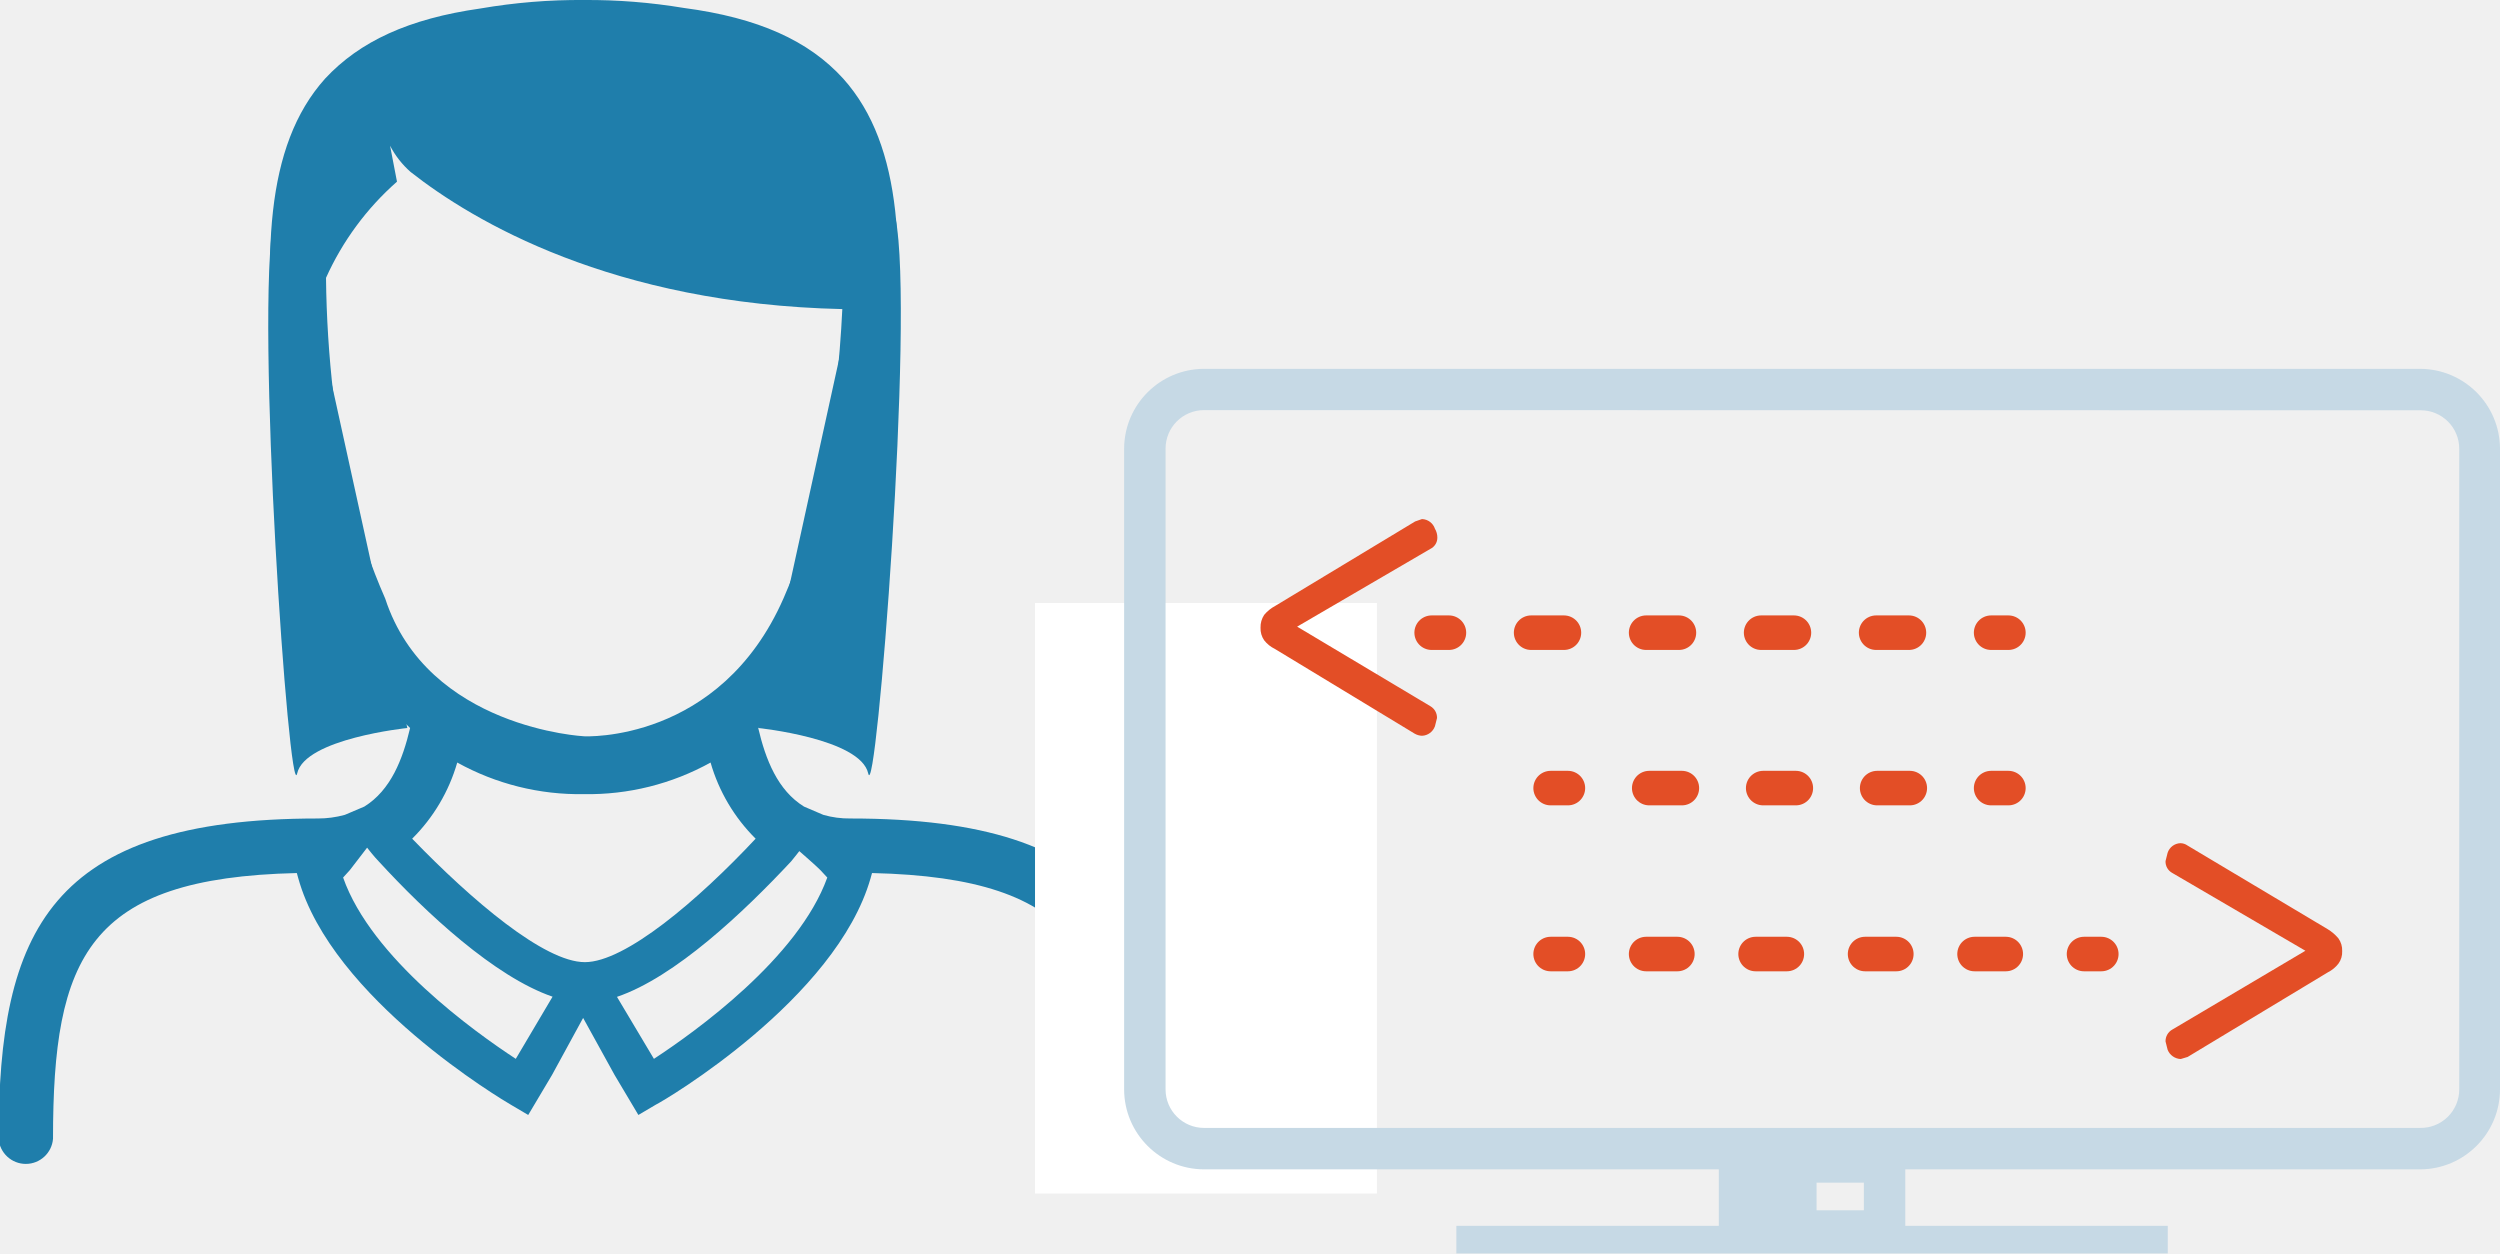
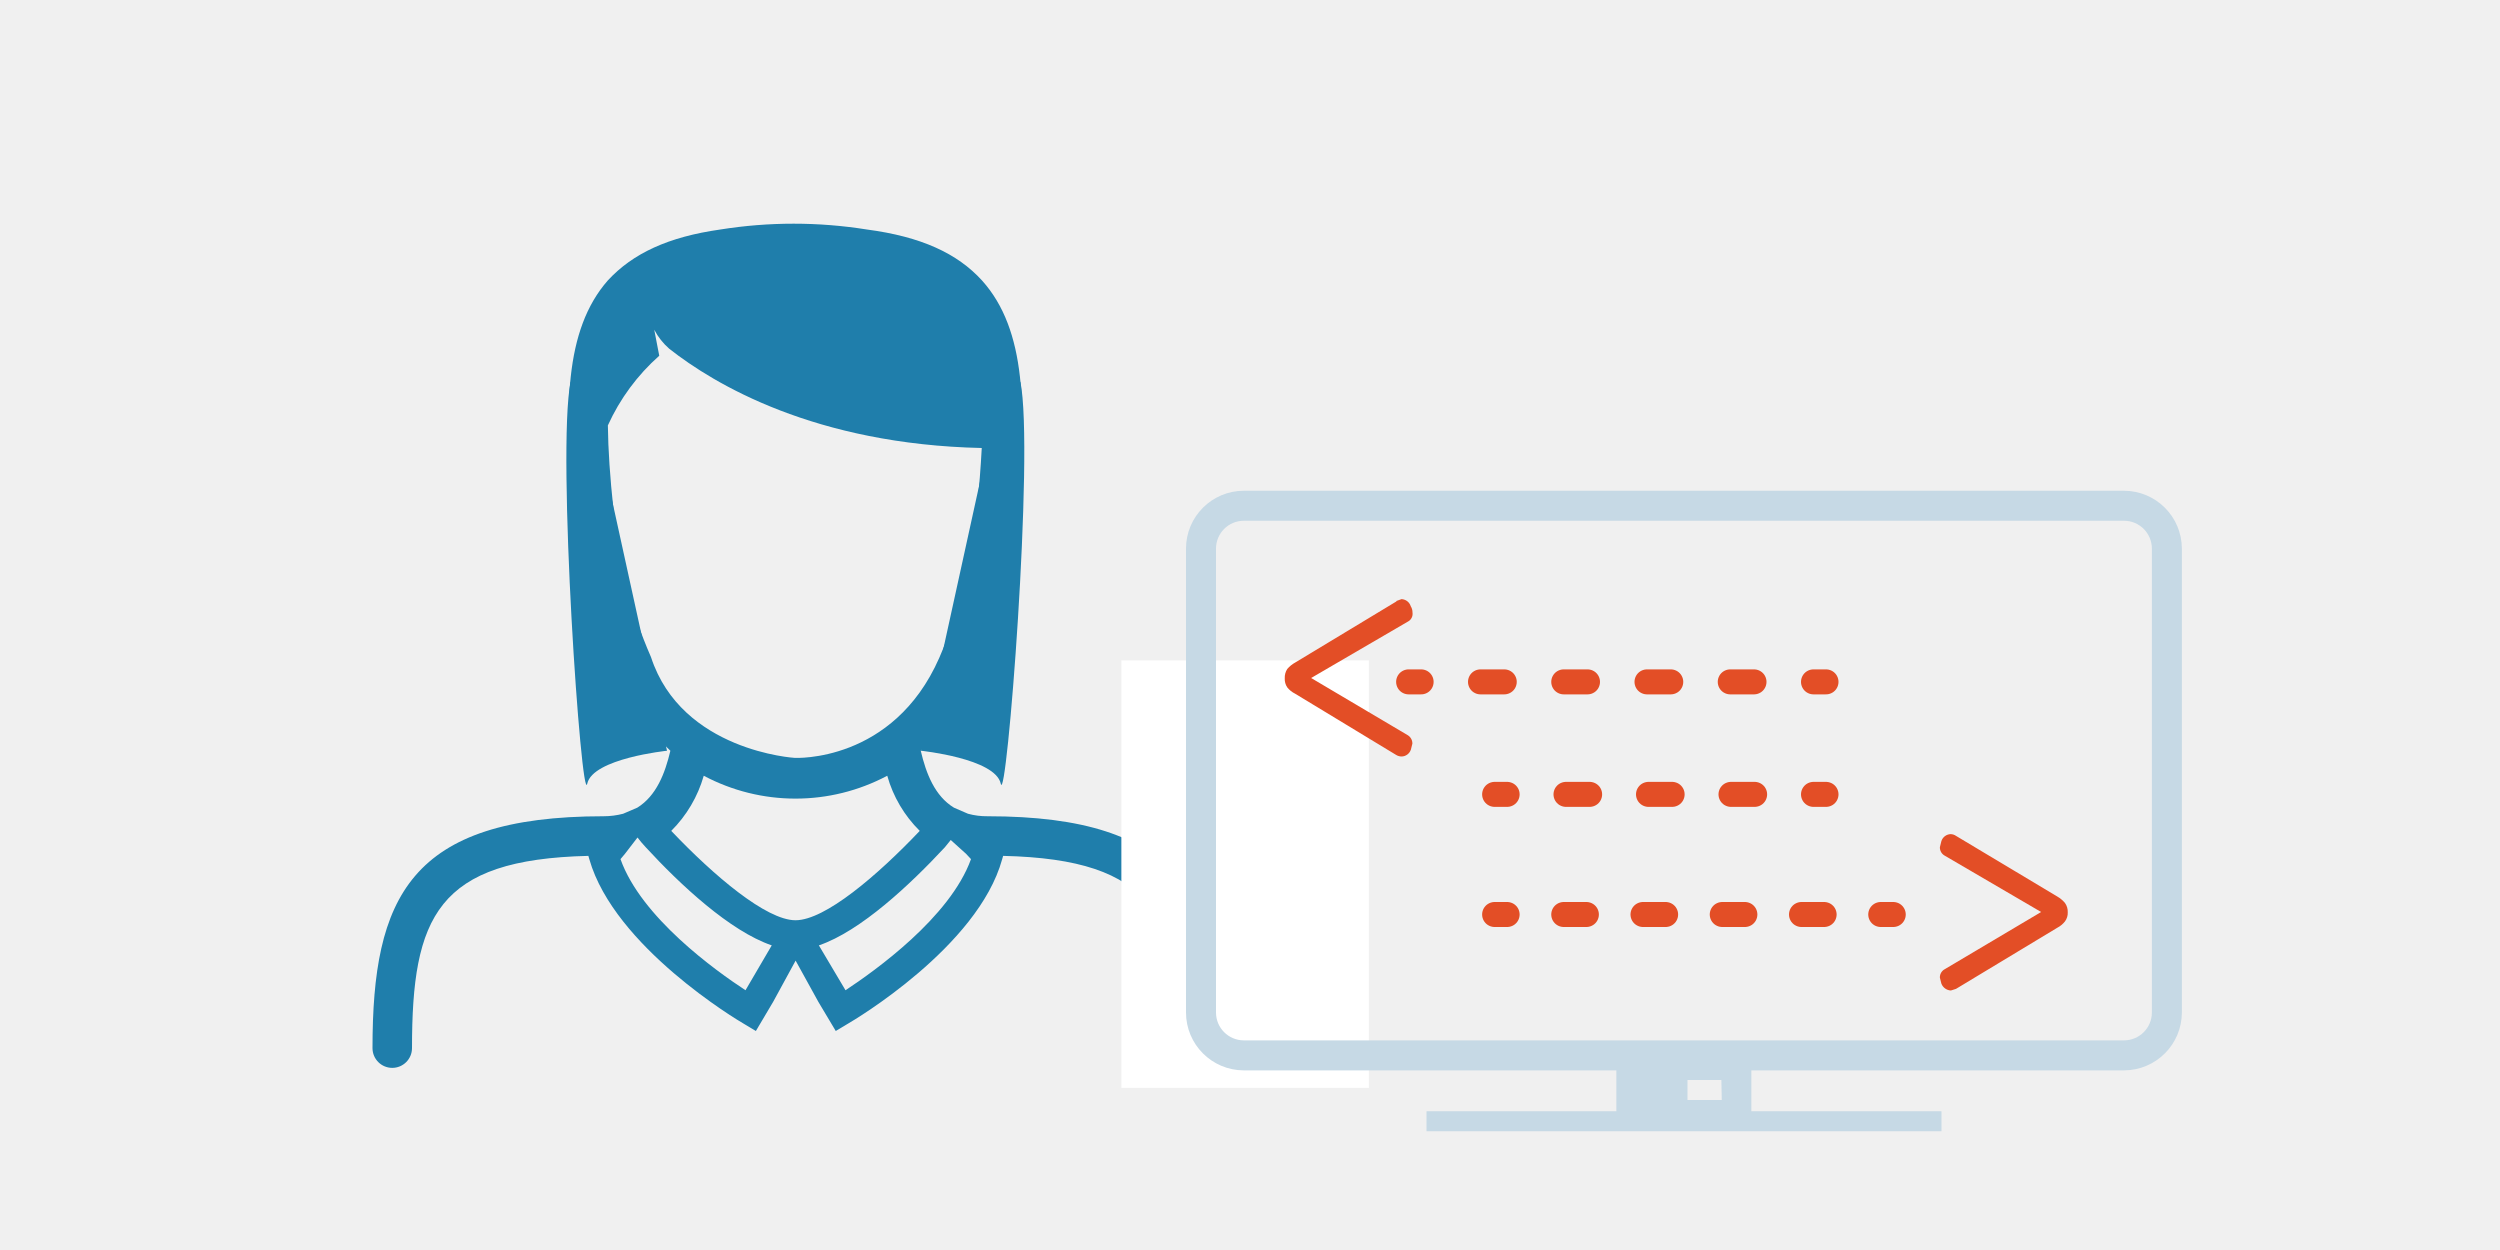
- <svg xmlns="http://www.w3.org/2000/svg" viewBox="0 0 144.78 72.59">
+ <svg xmlns="http://www.w3.org/2000/svg" id="Mode_Isolation" data-name="Mode Isolation" viewBox="0 0 200 100">
  <defs>
    <style>.cls-1{opacity:0.7;}.cls-2{fill:#1f7eab;}.cls-3{fill:#fff;}.cls-4{fill:#c6d9e5;}.cls-5,.cls-6,.cls-7,.cls-8{fill:none;stroke:#e34e26;stroke-linecap:round;stroke-linejoin:round;stroke-width:2px;}.cls-6{stroke-dasharray:1.89 4.71;}.cls-7{stroke-dasharray:1.9 4.76;}.cls-8{stroke-dasharray:1.81 4.53;}.cls-9{fill:#e34e26;}</style>
  </defs>
-   <g id="Calque_2" data-name="Calque 2">
-     <g id="Mode_Isolation" data-name="Mode Isolation">
-       <path class="cls-2" d="M42.45,66.23l-2.14-3.59c3.36-1.14,7.33-4.89,10.09-7.85.16-.19.47-.59.47-.59s1,.87,1.22,1.1l.4.43C50.81,60.4,44.83,64.67,42.45,66.23Zm-4-5.6c-2.35,0-6.55-3.58-10-7.15a10.18,10.18,0,0,0,2.61-4.41,14.61,14.61,0,0,0,7.34,1.83,14.6,14.6,0,0,0,7.33-1.83,10.18,10.18,0,0,0,2.61,4.41C45,57.05,40.79,60.63,38.45,60.63Zm-4,5.6c-2.38-1.56-8.36-5.83-10-10.5l.39-.43L25.84,54s.42.54.66.78c2.75,3,6.73,6.7,10.08,7.85ZM26.89,39.58a37.23,37.23,0,0,1-3-11.79A64.63,64.63,0,0,1,23.46,21a16.37,16.37,0,0,1,4.11-5.57l-.4-2.08a5.22,5.22,0,0,0,1.19,1.52h0c3.61,2.84,11.67,7.64,25,7.94-.07,1.49-.2,3.13-.4,4.95a38.28,38.28,0,0,1-3,11.79c-3.69,8.41-11.55,8-11.55,8S29.35,47.1,26.89,39.58ZM53.83,52.31a5.42,5.42,0,0,1-1.57-.21l-1.12-.48c-1.52-.94-2.22-2.71-2.65-4.55,5.18-4.83,7-13.19,7.63-18.94.91-8.37.8-14.75-2.71-18.67-2-2.2-4.92-3.52-9.23-4.09a33.9,33.9,0,0,0-5.77-.46,33.84,33.84,0,0,0-6,.49c-4.16.59-7,1.91-9,4.06-3.52,3.92-3.63,10.3-2.71,18.67.63,5.75,2.44,14.11,7.63,18.94-.43,1.82-1.12,3.6-2.65,4.55l-1.13.48a5.79,5.79,0,0,1-1.57.21c-15.53,0-18.48,6.52-18.48,18.55a1.58,1.58,0,0,0,3.15,0c0-10.52,2-15.11,14.12-15.39l.08.29c1.94,7,11.89,12.88,12.32,13.13l1,.59,1.38-2.32,1.8-3.3,1.82,3.3,1.38,2.32,1-.59C43.07,68.64,53,62.77,55,55.76l.08-.29c12.12.28,14.12,4.87,14.12,15.39a1.58,1.58,0,0,0,3.15,0C72.31,58.83,69.36,52.31,53.83,52.31Z" transform="translate(-4.58 -4.91)" />
-       <rect class="cls-3" x="59.94" y="34.92" width="19.8" height="34.2" />
-       <path class="cls-4" d="M69.68,68V30.9a4.64,4.64,0,0,1,4.63-4.63h70.42a4.64,4.64,0,0,1,4.63,4.63V68a4.64,4.64,0,0,1-4.63,4.63H74.31A4.64,4.64,0,0,1,69.68,68Zm4.63-39.34a2.23,2.23,0,0,0-2.23,2.23V68a2.23,2.23,0,0,0,2.23,2.23h70.42A2.23,2.23,0,0,0,147,68V30.9a2.23,2.23,0,0,0-2.23-2.23Z" transform="translate(-4.58 -4.91)" />
-       <path class="cls-4" d="M104.12,71h10.8v6.4h-10.8Zm8.4,2.4h-2.74V75h2.74Z" transform="translate(-4.58 -4.91)" />
-       <rect class="cls-4" x="88.92" y="75.9" width="41.2" height="1.6" transform="translate(214.46 148.49) rotate(-180)" />
-       <path class="cls-2" d="M53.29,25.18l-4.8,21.89s5.92.61,6.37,2.63,2.7-26.55,1.58-32.17" transform="translate(-4.58 -4.91)" />
-       <path class="cls-2" d="M23.36,25.18l4.81,21.89s-5.93.61-6.38,2.63-2.46-26.55-1.34-32.17" transform="translate(-4.58 -4.91)" />
-       <line class="cls-5" x1="89.8" y1="45.64" x2="90.8" y2="45.64" />
-       <line class="cls-6" x1="95.51" y1="45.64" x2="112.95" y2="45.64" />
-       <line class="cls-5" x1="115.31" y1="45.64" x2="116.31" y2="45.64" />
-       <line class="cls-5" x1="82.91" y1="36.64" x2="83.91" y2="36.64" />
-       <line class="cls-7" x1="88.67" y1="36.64" x2="112.93" y2="36.64" />
-       <line class="cls-5" x1="115.31" y1="36.64" x2="116.31" y2="36.64" />
-       <line class="cls-5" x1="89.8" y1="55.25" x2="90.8" y2="55.25" />
-       <line class="cls-8" x1="95.33" y1="55.25" x2="118.42" y2="55.25" />
-       <line class="cls-5" x1="120.69" y1="55.25" x2="121.69" y2="55.25" />
-       <path class="cls-9" d="M140,59.25a2.5,2.5,0,0,0-.62-.53l-8.11-4.84a.73.73,0,0,0-.42-.14.81.81,0,0,0-.74.56l-.12.48a.75.75,0,0,0,.4.69l7.7,4.5-7.7,4.56a.77.77,0,0,0-.4.69l.12.48a.85.85,0,0,0,.76.54l.4-.12,8.12-4.9a1.79,1.79,0,0,0,.61-.5,1.13,1.13,0,0,0,.22-.73A1.18,1.18,0,0,0,140,59.25Z" transform="translate(-4.58 -4.91)" />
-       <path class="cls-9" d="M86.53,35.11,78.43,40a2.15,2.15,0,0,0-.64.52,1.27,1.27,0,0,0-.21.74,1.19,1.19,0,0,0,.21.73,1.75,1.75,0,0,0,.62.5l8.1,4.91a.92.92,0,0,0,.42.12.83.83,0,0,0,.75-.55l.12-.48a.77.77,0,0,0-.38-.68L79.7,41.2l7.71-4.5a.72.72,0,0,0,.41-.66,1,1,0,0,0-.14-.51.82.82,0,0,0-.75-.56l-.4.14" transform="translate(-4.58 -4.91)" />
-     </g>
-   </g>
+   <path class="cls-2" d="M67.64,79.22l-2.13-3.59c3.35-1.14,7.33-4.89,10.08-7.85l.47-.58,1.22,1.1.4.43C76,73.39,70,77.66,67.64,79.22Zm-4-5.6c-2.34,0-6.54-3.57-9.94-7.15a10.17,10.17,0,0,0,2.6-4.41,15.64,15.64,0,0,0,14.68,0,10,10,0,0,0,2.6,4.41C70.18,70.05,66,73.62,63.64,73.62Zm-4,5.6c-2.38-1.56-8.35-5.83-10-10.49L50,68.3,51,67a9.46,9.46,0,0,0,.66.78c2.76,3,6.74,6.71,10.08,7.85ZM52.08,52.57a37.5,37.5,0,0,1-3-11.79c-.28-2.59-.43-4.82-.45-6.75a16.6,16.6,0,0,1,4.11-5.57l-.4-2.08a5.25,5.25,0,0,0,1.2,1.52h0c3.61,2.84,11.66,7.65,25,7.94-.08,1.49-.2,3.13-.4,5a38.5,38.5,0,0,1-3,11.79c-3.7,8.41-11.56,8-11.56,8S54.54,60.1,52.08,52.57ZM79,65.3a5.68,5.68,0,0,1-1.56-.2l-1.13-.49c-1.52-.93-2.22-2.71-2.65-4.55,5.18-4.83,7-13.19,7.63-18.93.91-8.38.8-14.75-2.71-18.67-2-2.21-4.92-3.53-9.23-4.1a37.17,37.17,0,0,0-11.72,0c-4.17.59-7,1.91-9,4.07C45.16,26.38,45.06,32.75,46,41.13c.63,5.74,2.45,14.1,7.63,18.93-.43,1.82-1.12,3.6-2.64,4.55l-1.14.49a6.21,6.21,0,0,1-1.56.2c-15.54,0-18.49,6.52-18.49,18.55a1.58,1.58,0,0,0,3.16,0c0-10.51,2-15.1,14.11-15.38l.08.28c2,7,11.9,12.89,12.32,13.13l1,.6,1.38-2.33,1.8-3.3,1.82,3.3,1.39,2.33,1-.6c.42-.24,10.37-6.12,12.31-13.13l.08-.28c12.12.28,14.12,4.87,14.12,15.38a1.58,1.58,0,1,0,3.15,0C97.5,71.82,94.56,65.3,79,65.3Z" />
+   <rect class="cls-3" x="89.71" y="52.83" width="19.8" height="34.2" />
+   <path class="cls-4" d="M94.88,81V43.89a4.63,4.63,0,0,1,4.62-4.63h70.42a4.64,4.64,0,0,1,4.63,4.63V81a4.64,4.64,0,0,1-4.63,4.63H99.5A4.63,4.63,0,0,1,94.88,81ZM99.5,41.66a2.23,2.23,0,0,0-2.22,2.23V81a2.23,2.23,0,0,0,2.22,2.23h70.42A2.23,2.23,0,0,0,172.15,81V43.89a2.23,2.23,0,0,0-2.23-2.23Z" />
+   <path class="cls-4" d="M129.31,84h10.8v6.4h-10.8Zm8.4,2.4H135V88h2.74Z" />
+   <rect class="cls-4" x="114.11" y="88.89" width="41.2" height="1.6" transform="translate(269.43 179.39) rotate(-180)" />
+   <path class="cls-2" d="M78.48,38.17l-4.8,21.89s5.93.61,6.38,2.63,2.7-26.55,1.57-32.17" />
+   <path class="cls-2" d="M48.56,38.17l4.8,21.89s-5.93.61-6.38,2.63-2.46-26.55-1.33-32.17" />
+   <line class="cls-5" x1="119.57" y1="63.55" x2="120.57" y2="63.55" />
+   <line class="cls-6" x1="125.28" y1="63.55" x2="142.72" y2="63.55" />
+   <line class="cls-5" x1="145.08" y1="63.55" x2="146.08" y2="63.55" />
+   <line class="cls-5" x1="112.69" y1="54.55" x2="113.69" y2="54.55" />
+   <line class="cls-7" x1="118.44" y1="54.55" x2="142.7" y2="54.55" />
+   <line class="cls-5" x1="145.08" y1="54.55" x2="146.08" y2="54.55" />
+   <line class="cls-5" x1="119.57" y1="73.16" x2="120.57" y2="73.16" />
+   <line class="cls-8" x1="125.1" y1="73.16" x2="148.2" y2="73.16" />
+   <line class="cls-5" x1="150.46" y1="73.16" x2="151.46" y2="73.16" />
+   <path class="cls-9" d="M165.2,72.24a2.3,2.3,0,0,0-.62-.52l-8.1-4.85a.78.78,0,0,0-.43-.14.81.81,0,0,0-.74.56l-.12.49a.75.75,0,0,0,.4.68l7.7,4.5-7.7,4.57a.74.74,0,0,0-.4.68l.12.48a.86.86,0,0,0,.76.55l.41-.13,8.12-4.9a1.84,1.84,0,0,0,.6-.5,1.13,1.13,0,0,0,.22-.73A1.2,1.2,0,0,0,165.2,72.24Z" />
+   <path class="cls-9" d="M111.72,48.11,103.62,53a2.31,2.31,0,0,0-.64.52,1.27,1.27,0,0,0-.2.75,1.18,1.18,0,0,0,.2.72,1.84,1.84,0,0,0,.62.5l8.1,4.91a.85.85,0,0,0,.43.12.8.8,0,0,0,.74-.55l.12-.48a.77.77,0,0,0-.38-.68l-7.72-4.57,7.72-4.5A.7.7,0,0,0,113,49a.92.92,0,0,0-.14-.5.81.81,0,0,0-.74-.57l-.41.15" />
</svg>
